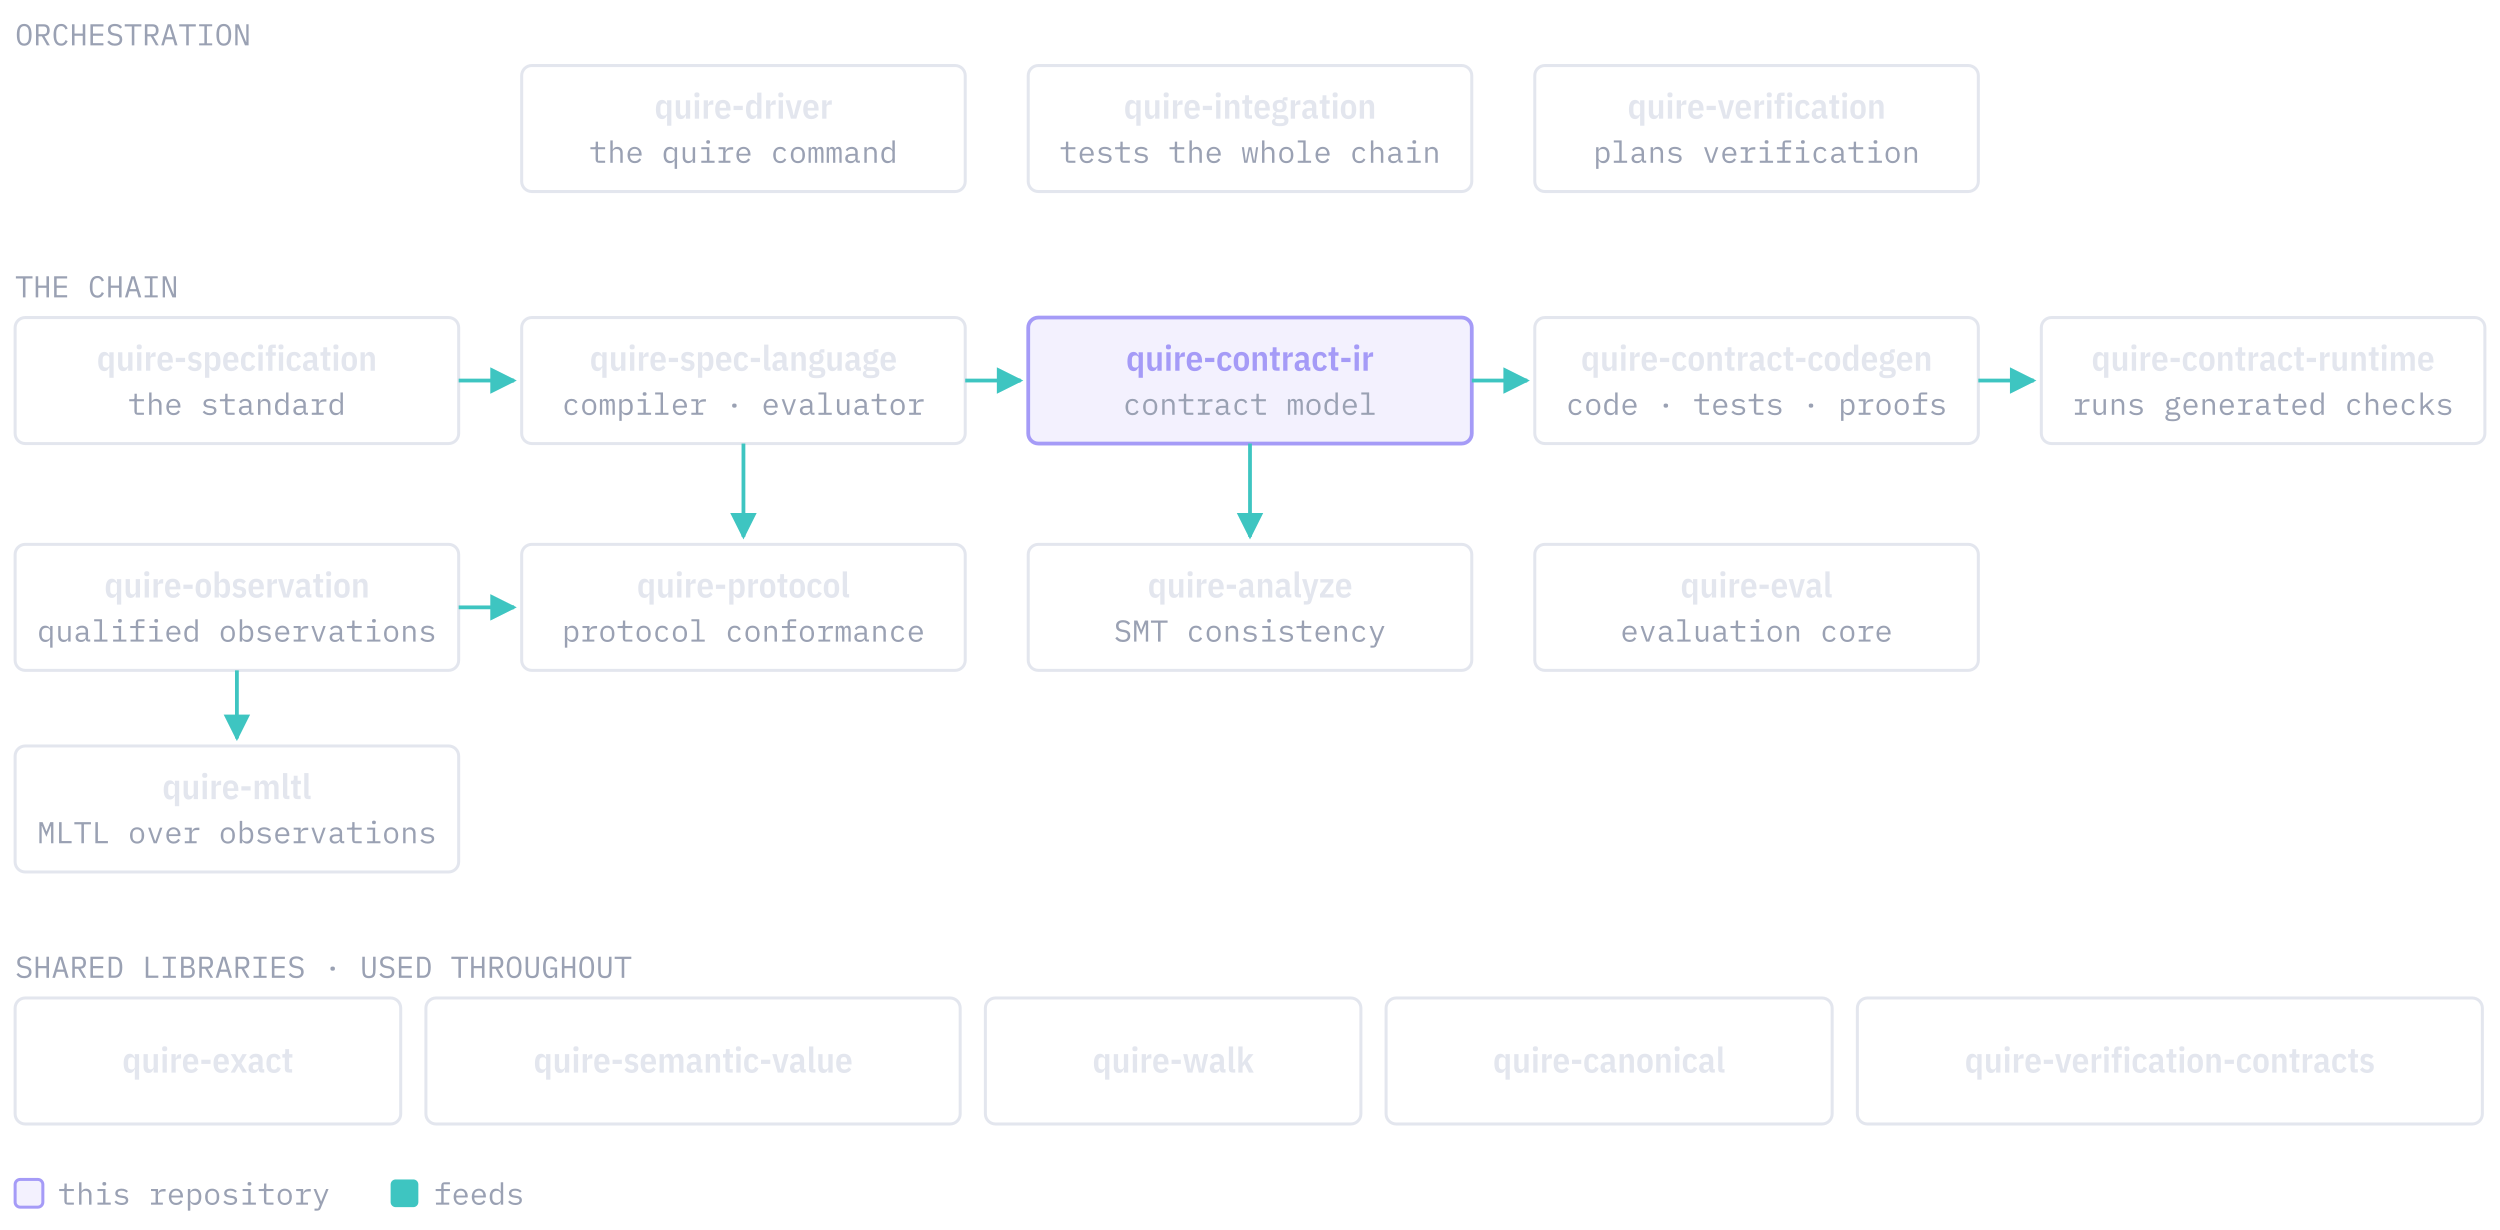
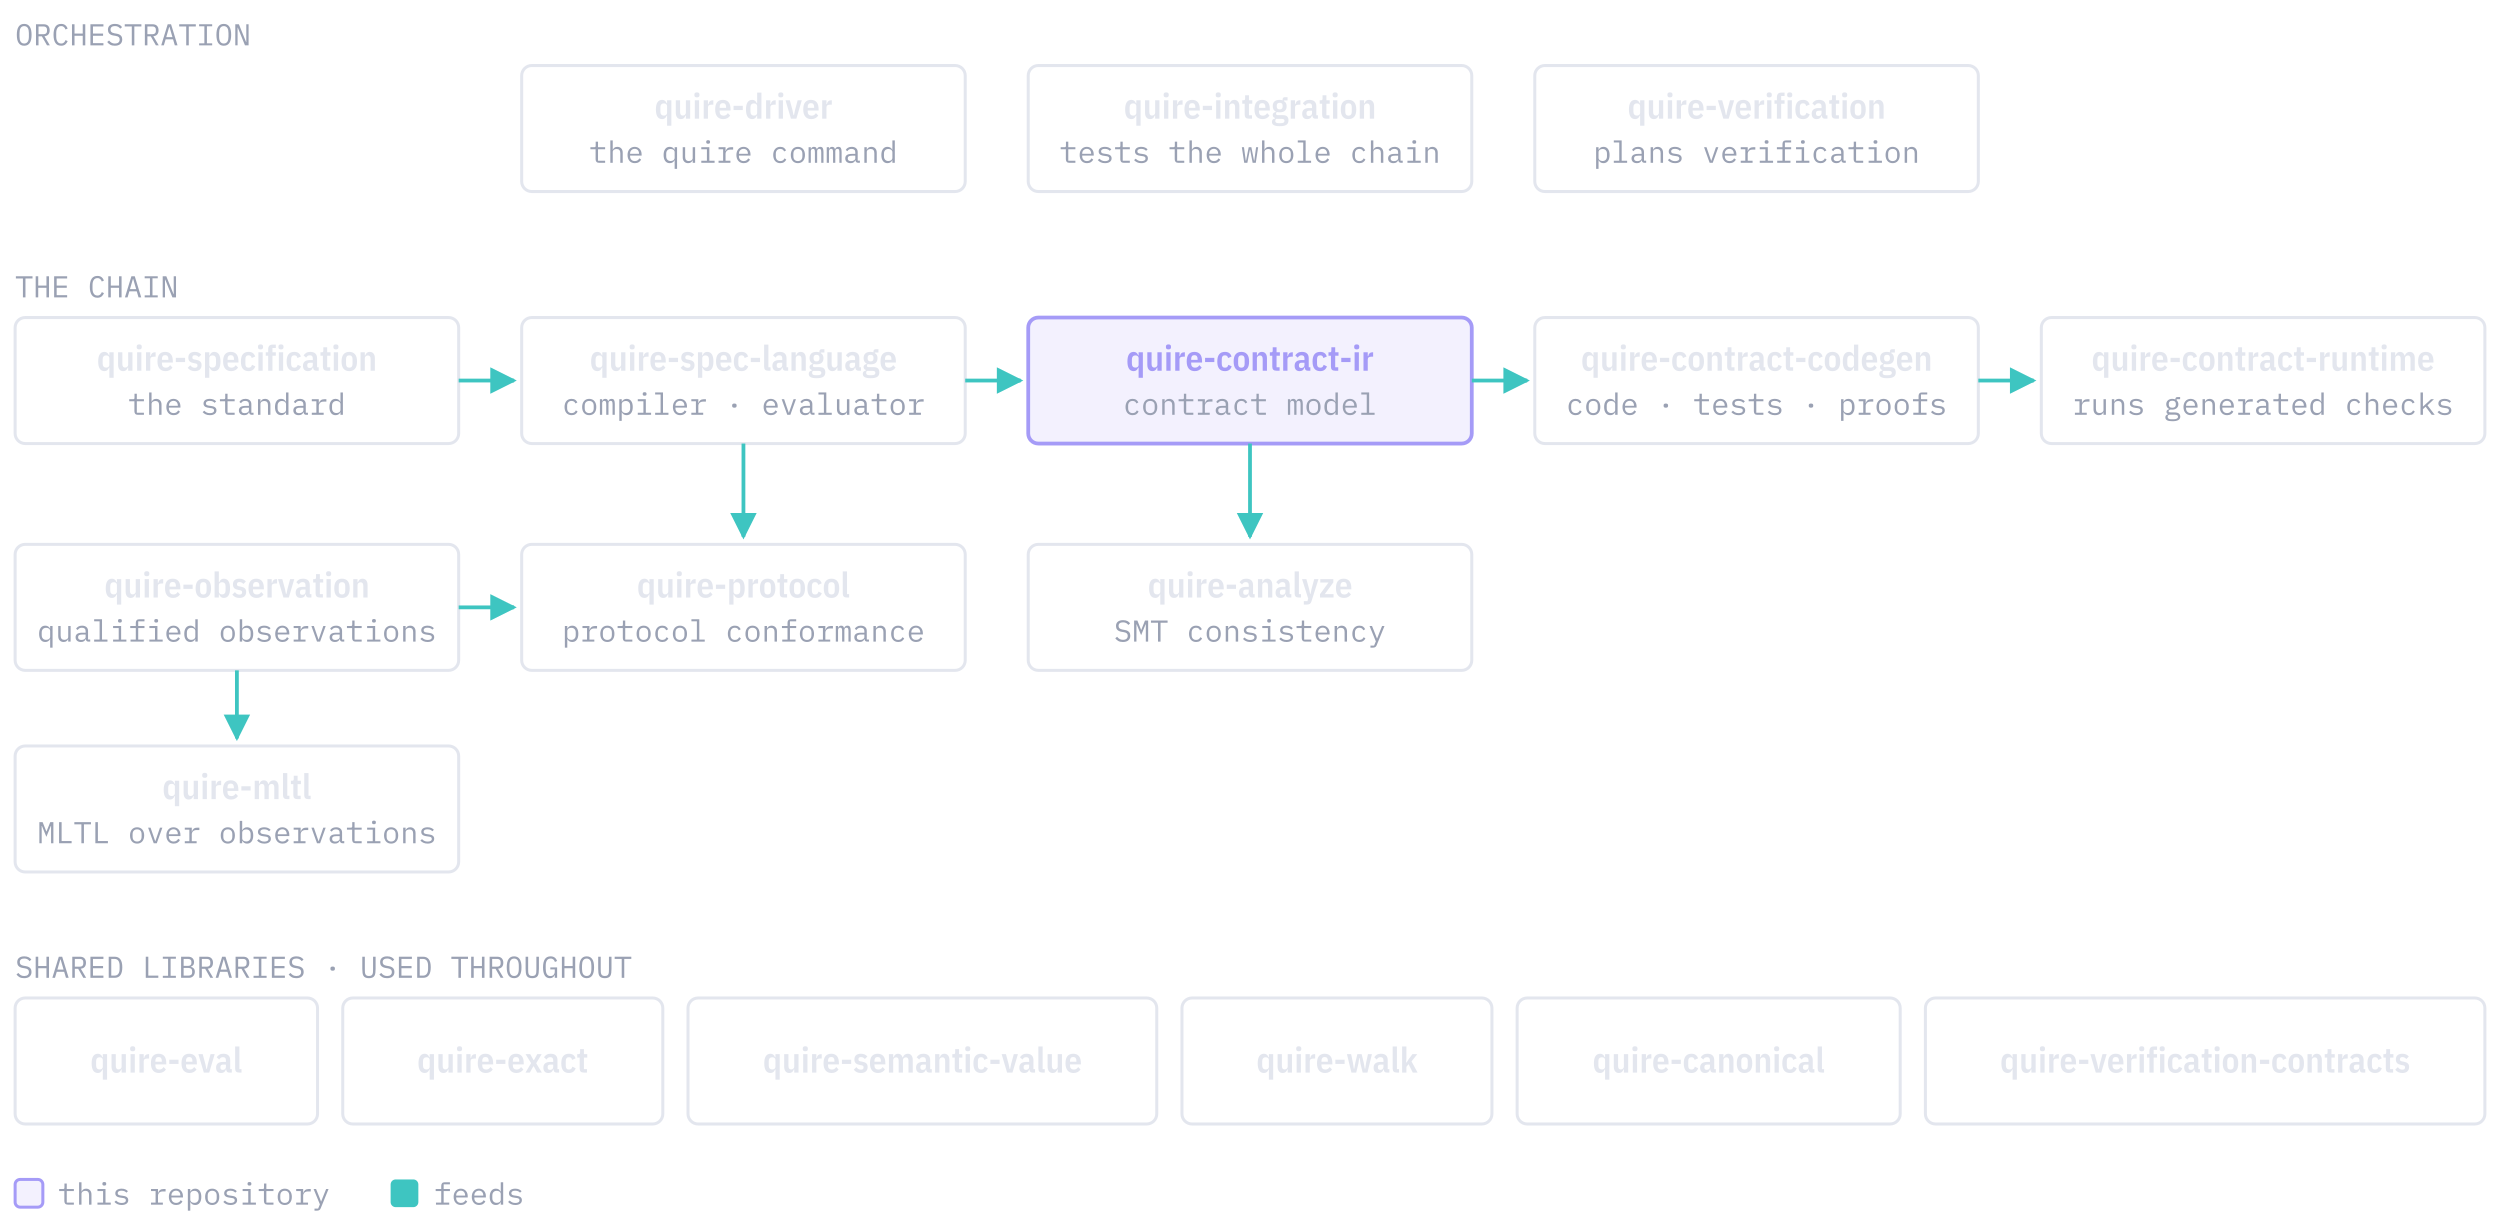
- <svg xmlns="http://www.w3.org/2000/svg" width="992" height="488" viewBox="-6 -6 992 488" role="img" aria-label="The Quire repositories. The main chain runs from the standard, quire-specification, to the compiler, quire-spec-language, then quire-contract-ir, quire-contract-codegen and quire-contract-runtime. quire-spec-language also feeds quire-protocol, and quire-contract-ir feeds quire-analyze. quire-observation feeds quire-protocol and quire-mltl. quire-eval is the evaluation core. Above the chain, quire-driver runs it, quire-integration tests it and quire-verification plans verification. Below it, shared libraries used throughout: quire-exact, quire-semantic-value, quire-walk, quire-canonical and quire-verification-contracts.">
+ <svg xmlns="http://www.w3.org/2000/svg" width="992" height="488" viewBox="-6 -6 992 488" role="img" aria-label="The Quire repositories. The main chain runs from the standard, quire-specification, to the compiler, quire-spec-language, then quire-contract-ir, quire-contract-codegen and quire-contract-runtime. quire-spec-language also feeds quire-protocol, and quire-contract-ir feeds quire-analyze. quire-observation feeds quire-protocol and quire-mltl. Above the chain, quire-driver runs it, quire-integration tests it and quire-verification plans verification. Below it, shared libraries used throughout: quire-eval, quire-exact, quire-semantic-value, quire-walk, quire-canonical and quire-verification-contracts.">
  <defs>
    <path id="mono_A" d="M481 0 422 199H177L118 0H31L245 698H356L570 0ZM304 609H295L197 272H402Z" />
    <path id="mono_B" d="M88 698H325Q415 698 466 649Q517 600 517 518Q517 455 486 419Q456 383 408 368V365Q467 351 505 312Q543 274 543 201Q543 159 529 122Q515 85 490 58Q464 31 430 16Q395 0 355 0H88ZM330 73Q388 73 421 99Q454 125 454 179V220Q454 273 421 300Q388 326 330 326H172V73ZM316 395Q369 395 399 418Q429 442 429 490V529Q429 577 399 601Q369 625 316 625H172V395Z" />
    <path id="mono_C" d="M323 -12Q195 -12 132 81Q70 174 70 349Q70 524 132 617Q195 710 323 710Q371 710 406 697Q441 684 466 662Q491 640 508 612Q525 585 538 557L466 524Q457 547 445 568Q433 588 416 604Q400 619 378 628Q355 637 323 637Q240 637 200 574Q159 511 159 406V292Q159 187 200 124Q240 61 323 61Q355 61 378 70Q400 79 416 94Q433 110 445 130Q457 151 466 174L538 141Q525 112 508 85Q491 58 466 36Q441 14 406 1Q371 -12 323 -12Z" />
    <path id="mono_D" d="M95 698H290Q418 698 481 610Q544 522 544 349Q544 176 481 88Q418 0 290 0H95ZM286 73Q370 73 412 131Q455 189 455 295V403Q455 509 412 567Q370 625 286 625H179V73Z" />
    <path id="mono_E" d="M90 0V698H520V625H174V390H508V317H174V73H520V0Z" />
    <path id="mono_G" d="M444 93H439Q430 73 418 54Q406 35 388 20Q369 6 343 -3Q317 -12 281 -12Q167 -12 112 80Q56 172 56 344Q56 524 117 617Q178 710 305 710Q354 710 390 697Q426 684 452 662Q477 640 494 612Q511 585 522 557L450 524Q441 547 430 568Q418 588 402 604Q385 619 362 628Q339 637 308 637Q224 637 184 574Q145 511 145 406V298Q145 245 153 202Q161 158 180 126Q198 94 228 76Q257 59 300 59Q368 59 406 100Q444 141 444 206V278H297V345H522V0H444Z" />
    <path id="mono_H" d="M436 317H164V0H80V698H164V390H436V698H520V0H436Z" />
    <path id="mono_I" d="M84 0V67H258V631H84V698H516V631H342V67H516V0Z" />
    <path id="mono_L" d="M120 0V698H204V73H535V0Z" />
    <path id="mono_M" d="M455 350V571H447L300 212L153 571H145V350V0H68V698H176L299 390H305L428 698H532V0H455Z" />
    <path id="mono_N" d="M163 588H156V0H80V698H199L437 110H444V698H520V0H401Z" />
    <path id="mono_O" d="M300 -12Q236 -12 190 12Q144 37 114 83Q84 129 70 196Q56 263 56 349Q56 434 70 502Q84 569 114 615Q144 661 190 686Q236 710 300 710Q364 710 410 686Q456 661 486 615Q516 569 530 502Q544 434 544 349Q544 263 530 196Q516 129 486 83Q456 37 410 12Q364 -12 300 -12ZM300 61Q342 61 371 78Q400 94 419 124Q438 154 446 196Q455 239 455 292V406Q455 458 446 501Q438 544 419 574Q400 604 371 620Q342 637 300 637Q258 637 229 620Q200 604 181 574Q162 544 154 501Q145 458 145 406V292Q145 239 154 196Q162 154 181 124Q200 94 229 78Q258 61 300 61Z" />
    <path id="mono_R" d="M174 0H90V698H344Q441 698 492 645Q543 592 543 497Q543 412 499 361Q455 310 371 302L549 0H455L285 298H174ZM342 369Q395 369 424 396Q454 422 454 471V523Q454 572 424 598Q395 625 342 625H174V369Z" />
    <path id="mono_S" d="M298 -12Q204 -12 144 22Q84 57 45 111L106 161Q147 110 192 85Q238 60 301 60Q377 60 417 95Q457 130 457 193Q457 244 428 272Q399 301 327 313L249 326Q198 335 164 353Q129 371 108 396Q87 422 78 452Q69 483 69 516Q69 612 132 661Q195 710 302 710Q386 710 444 682Q501 654 536 603L477 552Q448 590 407 614Q366 638 301 638Q230 638 192 608Q154 578 154 518Q154 471 182 442Q211 412 285 399L360 386Q411 377 446 359Q481 341 502 316Q524 291 533 260Q542 229 542 195Q542 98 478 43Q415 -12 298 -12Z" />
    <path id="mono_T" d="M342 625V0H258V625H25V698H575V625Z" />
    <path id="mono_U" d="M164 698V279Q164 228 167 188Q170 148 183 120Q196 91 224 76Q251 61 300 61Q349 61 376 76Q404 91 417 120Q430 148 433 188Q436 228 436 279V698H520V299Q520 221 512 163Q505 105 482 66Q458 27 414 8Q371 -12 300 -12Q229 -12 186 8Q142 27 118 66Q95 105 88 163Q80 221 80 299V698Z" />
    <path id="mono_a" d="M495 0Q448 0 428 24Q408 48 403 84H398Q381 39 344 14Q306 -12 243 -12Q162 -12 114 30Q66 72 66 145Q66 217 118 256Q171 295 288 295H398V346Q398 403 366 432Q334 460 275 460Q223 460 190 440Q157 419 137 384L83 424Q93 444 110 463Q127 482 152 496Q177 511 209 520Q241 528 280 528Q371 528 424 482Q478 436 478 354V70H550V0ZM257 55Q288 55 314 62Q339 70 358 82Q377 95 388 112Q398 130 398 150V235H288Q216 235 183 215Q150 195 150 157V136Q150 96 178 76Q207 55 257 55Z" />
    <path id="mono_b" d="M95 740H175V432H179Q229 528 338 528Q433 528 486 457Q540 386 540 258Q540 130 486 59Q433 -12 338 -12Q229 -12 179 84H175V0H95ZM307 59Q377 59 416 102Q454 144 454 214V302Q454 372 416 414Q377 457 307 457Q280 457 256 450Q232 443 214 430Q196 416 186 396Q175 377 175 351V165Q175 139 186 120Q196 100 214 86Q232 73 256 66Q280 59 307 59Z" />
    <path id="mono_c" d="M318 -12Q262 -12 218 8Q175 27 145 62Q115 97 100 147Q84 197 84 258Q84 319 100 369Q116 419 146 454Q176 490 219 509Q262 528 317 528Q392 528 439 495Q486 462 508 409L444 375Q430 415 398 437Q365 459 317 459Q282 459 254 448Q227 436 208 415Q189 394 180 365Q170 336 170 302V214Q170 180 180 151Q189 122 208 101Q227 80 255 68Q283 57 319 57Q371 57 405 81Q439 105 459 147L516 108Q493 56 444 22Q396 -12 318 -12Z" />
    <path id="mono_d" d="M425 84H421Q371 -12 262 -12Q167 -12 114 59Q60 130 60 258Q60 386 114 457Q167 528 262 528Q371 528 421 432H425V740H505V0H425ZM293 59Q320 59 344 66Q368 73 386 86Q404 100 414 120Q425 139 425 165V351Q425 377 414 396Q404 416 386 430Q368 443 344 450Q320 457 293 457Q223 457 184 414Q146 372 146 302V214Q146 144 184 102Q223 59 293 59Z" />
    <path id="mono_e" d="M309 -12Q253 -12 208 7Q164 26 132 62Q101 97 84 146Q67 196 67 257Q67 319 84 369Q102 419 133 454Q164 490 208 509Q251 528 304 528Q356 528 398 509Q441 490 471 456Q501 423 517 377Q533 331 533 276V238H151V214Q151 180 162 151Q173 122 194 101Q214 80 244 68Q273 57 309 57Q361 57 399 81Q437 105 457 147L516 107Q493 55 440 22Q386 -12 309 -12ZM304 462Q271 462 243 450Q215 438 194 417Q174 396 162 368Q151 339 151 305V298H447V309Q447 343 436 371Q426 399 408 420Q389 440 362 451Q336 462 304 462Z" />
    <path id="mono_f" d="M83 68H257V448H73V516H257V622Q257 674 284 707Q312 740 371 740H544V672H337V516H544V448H337V68H521V0H83Z" />
    <path id="mono_g" d="M561 -59Q561 -137 496 -174Q431 -212 301 -212Q176 -212 122 -179Q67 -146 67 -84Q67 -42 89 -19Q111 4 151 15V27Q129 38 117 55Q105 72 105 98Q105 138 132 158Q158 178 198 188V192Q150 213 124 254Q97 295 97 350Q97 389 111 422Q125 455 152 478Q178 502 215 515Q252 528 297 528Q355 528 399 507V516Q399 546 413 566Q427 586 461 586H556V516H440V481Q468 457 483 424Q498 391 498 350Q498 311 484 278Q469 245 443 222Q417 198 380 185Q342 172 297 172Q284 172 272 173Q260 174 248 176Q236 174 223 170Q210 165 199 158Q188 150 181 140Q174 130 174 117Q174 94 197 86Q220 79 257 79H371Q471 79 516 42Q561 4 561 -59ZM486 -63Q486 -32 461 -14Q436 5 374 5H195Q143 -16 143 -65Q143 -99 170 -124Q197 -148 260 -148H338Q408 -148 447 -126Q486 -105 486 -63ZM297 234Q357 234 386 262Q414 290 414 336V365Q414 411 386 438Q357 466 297 466Q237 466 209 438Q181 411 181 365V336Q181 290 209 262Q237 234 297 234Z" />
    <path id="mono_h" d="M98 740H178V432H182Q190 451 202 468Q214 486 232 499Q249 512 273 520Q297 528 329 528Q410 528 459 476Q508 425 508 331V0H428V317Q428 388 397 422Q366 457 306 457Q282 457 259 451Q236 445 218 433Q200 421 189 402Q178 383 178 358V0H98Z" />
    <path id="mono_i" d="M332 630Q297 630 283 644Q269 659 269 681V697Q269 719 283 734Q297 748 332 748Q367 748 381 734Q395 719 395 697V681Q395 659 381 644Q367 630 332 630ZM106 68H292V448H106V516H372V68H546V0H106Z" />
    <path id="mono_k" d="M105 740H185V273H189L279 358L451 516H549L335 314L574 0H475L274 268L185 187V0H105Z" />
    <path id="mono_l" d="M80 68H260V672H80V740H340V68H520V0H80Z" />
    <path id="mono_m" d="M54 0V516H128V456H132Q144 486 166 507Q188 528 231 528Q276 528 298 506Q320 483 325 447H328Q342 482 368 505Q394 528 440 528Q503 528 524 484Q546 440 546 358V0H472V345Q472 411 458 436Q445 462 409 462Q377 462 357 442Q337 421 337 379V0H263V345Q263 411 250 436Q236 462 201 462Q169 462 148 442Q128 421 128 379V0Z" />
    <path id="mono_n" d="M98 0V516H178V432H182Q190 451 202 468Q214 486 232 499Q249 512 273 520Q297 528 329 528Q410 528 459 476Q508 425 508 331V0H428V317Q428 388 397 422Q366 457 306 457Q282 457 259 451Q236 445 218 433Q200 421 189 402Q178 383 178 358V0Z" />
    <path id="mono_o" d="M300 -12Q246 -12 202 7Q159 26 128 62Q98 97 82 146Q66 196 66 258Q66 319 82 369Q98 419 128 454Q159 490 202 509Q246 528 300 528Q354 528 398 509Q441 490 472 454Q502 419 518 369Q534 319 534 258Q534 196 518 146Q502 97 472 62Q441 26 398 7Q354 -12 300 -12ZM300 57Q367 57 408 97Q449 137 449 221V295Q449 379 408 419Q367 459 300 459Q233 459 192 419Q151 379 151 295V221Q151 137 192 97Q233 57 300 57Z" />
    <path id="mono_p" d="M95 516H175V432H179Q229 528 338 528Q433 528 486 457Q540 386 540 258Q540 130 486 59Q433 -12 338 -12Q229 -12 179 84H175V-200H95ZM307 59Q377 59 416 102Q454 144 454 214V302Q454 372 416 414Q377 457 307 457Q280 457 256 450Q232 443 214 430Q196 416 186 396Q175 377 175 351V165Q175 139 186 120Q196 100 214 86Q232 73 256 66Q280 59 307 59Z" />
    <path id="mono_periodcentered" d="M300 235Q259 235 242 252Q226 269 226 295V313Q226 339 242 356Q259 373 300 373Q341 373 358 356Q374 339 374 313V295Q374 269 358 252Q341 235 300 235Z" />
    <path id="mono_q" d="M425 84H421Q371 -12 262 -12Q167 -12 114 59Q60 130 60 258Q60 386 114 457Q167 528 262 528Q371 528 421 432H425V516H505V-200H425ZM293 59Q320 59 344 66Q368 73 386 86Q404 100 414 120Q425 139 425 165V351Q425 377 414 396Q404 416 386 430Q368 443 344 450Q320 457 293 457Q223 457 184 414Q146 372 146 302V214Q146 144 184 102Q223 59 293 59Z" />
    <path id="mono_r" d="M77 68H228V448H77V516H308V386H313Q329 447 374 482Q418 516 487 516H559V436H462Q393 436 350 396Q308 356 308 291V68H469V0H77Z" />
    <path id="mono_s" d="M306 -12Q225 -12 166 16Q108 43 67 89L121 136Q158 97 202 76Q246 55 308 55Q368 55 406 76Q445 98 445 144Q445 164 438 178Q430 191 417 199Q404 207 388 212Q372 216 354 219L273 231Q246 235 214 242Q183 249 157 264Q131 280 114 306Q96 332 96 374Q96 413 112 442Q127 470 155 490Q183 509 221 518Q259 528 304 528Q374 528 426 506Q477 484 514 445L462 396Q453 407 440 418Q426 430 406 440Q387 449 361 455Q335 461 301 461Q240 461 208 440Q175 419 175 379Q175 359 182 346Q190 332 203 324Q216 316 232 312Q249 307 266 304L347 292Q375 288 406 281Q437 274 463 258Q489 243 506 217Q524 191 524 149Q524 72 464 30Q405 -12 306 -12Z" />
    <path id="mono_t" d="M325 0Q266 0 238 33Q211 66 211 118V448H39V516H167Q193 516 204 526Q214 537 214 563V698H291V516H526V448H291V68H526V0Z" />
    <path id="mono_u" d="M422 84H418Q410 65 398 48Q386 30 368 17Q351 4 327 -4Q303 -12 271 -12Q190 -12 141 40Q92 91 92 185V516H172V199Q172 128 203 94Q234 59 294 59Q318 59 341 65Q364 71 382 83Q400 95 411 114Q422 132 422 158V516H502V0H422Z" />
    <path id="mono_v" d="M249 0 64 516H145L219 300L299 67H303L383 300L457 516H536L351 0Z" />
    <path id="mono_w" d="M30 516H101L160 70H169L257 516H345L433 70H442L501 516H570L491 0H387L305 432H297L213 0H109Z" />
    <path id="mono_y" d="M467 516H547L291 -113Q282 -135 271 -152Q260 -168 245 -178Q230 -189 209 -194Q188 -200 159 -200H83V-132H203L261 10L53 516H135L222 300L299 104H303L380 300Z" />
    <path id="title_a" d="M406 0Q325 0 321 89H309Q299 41 264 14Q229 -12 177 -12Q105 -12 69 28Q33 68 33 140Q33 222 84 262Q135 302 231 302H312V347Q312 393 292 415Q273 437 228 437Q191 437 166 420Q141 402 122 370L51 434Q80 479 124 506Q169 534 238 534Q433 534 433 350V97H479V0ZM223 77Q260 77 286 98Q312 120 312 158V227H239Q155 227 155 162V140Q155 107 173 92Q191 77 223 77Z" />
    <path id="title_b" d="M66 740H187V436H201Q212 480 246 507Q279 534 324 534Q416 534 460 464Q504 395 504 261Q504 127 460 58Q416 -12 324 -12Q279 -12 246 15Q212 42 201 86H187V0H66ZM278 88Q325 88 351 117Q377 146 377 199V323Q377 376 351 405Q325 434 278 434Q237 434 212 414Q187 393 187 356V166Q187 129 212 108Q237 88 278 88Z" />
    <path id="title_c" d="M251 -12Q145 -12 90 54Q34 120 34 261Q34 402 90 468Q145 534 251 534Q328 534 374 499Q419 464 439 403L340 359Q332 397 312 416Q291 436 251 436Q161 436 161 328V194Q161 86 251 86Q293 86 315 106Q337 126 348 168L442 123Q396 -12 251 -12Z" />
    <path id="title_d" d="M357 86H343Q332 42 298 15Q265 -12 220 -12Q128 -12 84 58Q40 127 40 261Q40 395 84 464Q128 534 220 534Q265 534 298 507Q332 480 343 436H357V740H478V0H357ZM266 88Q307 88 332 108Q357 129 357 166V356Q357 393 332 414Q307 434 266 434Q219 434 193 405Q167 376 167 323V199Q167 146 193 117Q219 88 266 88Z" />
    <path id="title_e" d="M263 -12Q212 -12 170 4Q127 21 97 54Q67 88 50 140Q34 191 34 261Q34 402 90 468Q147 534 252 534Q357 534 414 468Q470 402 470 261V232H161V198Q161 146 190 116Q219 86 270 86Q313 86 342 104Q372 123 393 158L459 89Q430 43 381 16Q332 -12 263 -12ZM252 441Q161 441 161 333V307H343V333Q343 441 252 441Z" />
    <path id="title_f" d="M91 425H22V522H91V603Q91 674 122 707Q154 740 220 740H308V643H212V522H308V425H212V0H91Z" />
    <path id="title_g" d="M493 -46Q493 -87 480 -118Q468 -149 439 -170Q410 -191 362 -202Q314 -212 244 -212Q182 -212 140 -204Q98 -195 72 -179Q46 -163 35 -140Q24 -117 24 -88Q24 -48 46 -25Q68 -2 109 4V23Q77 31 62 53Q46 75 46 107Q46 139 68 160Q90 182 132 190V203Q47 245 47 357Q47 442 95 488Q143 534 244 534Q289 534 326 520V539Q326 610 394 610H467V516H366V496Q403 478 422 442Q441 407 441 357Q441 272 394 226Q346 181 244 181Q203 181 168 189Q154 183 147 170Q140 157 140 141Q140 121 153 111Q166 101 196 101H329Q418 101 456 63Q493 25 493 -46ZM380 -60Q380 -33 362 -19Q344 -5 302 -5H141Q119 -24 119 -61Q119 -93 140 -110Q162 -127 216 -127H275Q332 -127 356 -110Q380 -94 380 -60ZM244 264Q327 264 327 346V369Q327 451 244 451Q161 451 161 369V346Q161 264 244 264Z" />
    <path id="title_hyphen" d="M50 245V365H312V245Z" />
    <path id="title_i" d="M126 604Q88 604 71 620Q54 637 54 665V685Q54 713 71 730Q88 746 126 746Q164 746 181 730Q198 713 198 685V665Q198 637 181 620Q164 604 126 604ZM66 522H187V0H66Z" />
    <path id="title_k" d="M66 740H187V395L179 287H193L254 383L358 522H495L332 317L504 0H368L248 239L187 163V0H66Z" />
    <path id="title_l" d="M184 0Q121 0 94 28Q66 56 66 116V740H187V97H247V0Z" />
    <path id="title_m" d="M66 0V522H187V435H201Q232 534 324 534Q422 534 451 431H463Q480 484 516 509Q551 534 602 534Q668 534 705 486Q742 439 742 351V0H621V330Q621 432 548 432Q513 432 488 410Q464 389 464 350V0H343V330Q343 384 325 408Q307 432 271 432Q236 432 212 410Q187 389 187 350V0Z" />
    <path id="title_n" d="M66 0V522H187V435H201Q232 534 326 534Q396 534 434 486Q472 439 472 351V0H351V330Q351 432 275 432Q238 432 212 410Q187 389 187 350V0Z" />
    <path id="title_o" d="M253 -12Q149 -12 92 54Q34 120 34 261Q34 402 92 468Q149 534 253 534Q357 534 414 468Q472 402 472 261Q472 120 414 54Q357 -12 253 -12ZM253 86Q345 86 345 194V328Q345 436 253 436Q161 436 161 328V194Q161 86 253 86Z" />
    <path id="title_p" d="M66 522H187V436H201Q212 480 246 507Q279 534 324 534Q416 534 460 464Q504 395 504 261Q504 127 460 58Q416 -12 324 -12Q279 -12 246 15Q212 42 201 86H187V-200H66ZM278 88Q325 88 351 117Q377 146 377 199V323Q377 376 351 405Q325 434 278 434Q237 434 212 414Q187 393 187 356V166Q187 129 212 108Q237 88 278 88Z" />
    <path id="title_q" d="M357 86H343Q332 42 298 15Q265 -12 220 -12Q128 -12 84 58Q40 127 40 261Q40 395 84 464Q128 534 220 534Q265 534 298 507Q332 480 343 436H357V522H478V-200H357ZM266 88Q307 88 332 108Q357 129 357 166V356Q357 393 332 414Q307 434 266 434Q219 434 193 405Q167 376 167 323V199Q167 146 193 117Q219 88 266 88Z" />
    <path id="title_r" d="M66 0V522H187V415H201Q210 467 238 494Q267 522 313 522H339V398H299Q242 398 214 380Q187 362 187 317V0Z" />
    <path id="title_s" d="M224 -12Q159 -12 110 12Q61 35 24 82L98 154Q123 119 154 101Q185 83 226 83Q302 83 302 147Q302 172 290 186Q277 201 247 206L198 215Q116 230 79 266Q42 302 42 371Q42 453 90 494Q138 534 226 534Q287 534 332 514Q376 494 409 455L338 384Q318 409 290 424Q261 439 226 439Q156 439 156 376Q156 350 170 336Q184 323 214 318L264 309Q346 294 382 258Q417 223 417 159Q417 78 367 33Q317 -12 224 -12Z" />
    <path id="title_t" d="M210 0Q147 0 119 28Q91 56 91 117V425H22V522H58Q84 522 94 534Q103 546 103 572V664H212V522H306V425H212V97H298V0Z" />
    <path id="title_u" d="M346 88H332Q302 -12 205 -12Q135 -12 98 36Q60 83 60 172V522H181V192Q181 89 257 89Q294 89 320 111Q346 133 346 172V522H467V0H346Z" />
    <path id="title_v" d="M162 0 8 522H130L205 244L234 103H248L277 244L352 522H469L315 0Z" />
    <path id="title_w" d="M16 522H135L186 278L211 110H223L253 278L311 522H433L492 278L522 110H534L559 278L612 522H724L597 0H461L400 254L377 409H364L340 254L279 0H143Z" />
    <path id="title_x" d="M15 0 173 267 17 522H149L242 354H255L348 522H472L318 264L478 0H345L249 176H236L138 0Z" />
    <path id="title_y" d="M353 522H474L275 -109Q258 -162 227 -181Q196 -200 140 -200H58V-103H161L182 -29L8 522H131L209 240L237 103H249L277 241Z" />
    <path id="title_z" d="M34 0V95L275 425H42V522H412V428L170 97H418V0Z" />
    <marker id="ah-model" viewBox="0 0 10 10" refX="9" refY="5" markerWidth="7" markerHeight="7" orient="auto-start-reverse">
      <path d="M0,0 L10,5 L0,10 z" fill="#3ec5c1" />
    </marker>
  </defs>
  <rect x="201" y="20" width="176" height="50" rx="4" stroke="#e3e6ee" stroke-width="1.2" fill="none" />
  <g fill="#e3e6ee" transform="translate(253.7,41.1) scale(0.014,-0.014)">
    <use href="#title_q" x="0" />
    <use href="#title_u" x="544" />
    <use href="#title_i" x="1077" />
    <use href="#title_r" x="1329" />
    <use href="#title_e" x="1686" />
    <use href="#title_hyphen" x="2191" />
    <use href="#title_d" x="2553" />
    <use href="#title_r" x="3097" />
    <use href="#title_i" x="3454" />
    <use href="#title_v" x="3706" />
    <use href="#title_e" x="4182" />
    <use href="#title_r" x="4687" />
  </g>
  <g fill="#9aa1b3" transform="translate(227.8,58.6) scale(0.012,-0.012)">
    <use href="#mono_t" x="0" />
    <use href="#mono_h" x="600" />
    <use href="#mono_e" x="1200" />
    <use href="#mono_q" x="2400" />
    <use href="#mono_u" x="3000" />
    <use href="#mono_i" x="3600" />
    <use href="#mono_r" x="4200" />
    <use href="#mono_e" x="4800" />
    <use href="#mono_c" x="6000" />
    <use href="#mono_o" x="6600" />
    <use href="#mono_m" x="7200" />
    <use href="#mono_m" x="7800" />
    <use href="#mono_a" x="8400" />
    <use href="#mono_n" x="9000" />
    <use href="#mono_d" x="9600" />
  </g>
  <rect x="402" y="20" width="176" height="50" rx="4" stroke="#e3e6ee" stroke-width="1.2" fill="none" />
  <g fill="#e3e6ee" transform="translate(439.9,41.1) scale(0.014,-0.014)">
    <use href="#title_q" x="0" />
    <use href="#title_u" x="544" />
    <use href="#title_i" x="1077" />
    <use href="#title_r" x="1329" />
    <use href="#title_e" x="1686" />
    <use href="#title_hyphen" x="2191" />
    <use href="#title_i" x="2553" />
    <use href="#title_n" x="2805" />
    <use href="#title_t" x="3337" />
    <use href="#title_e" x="3671" />
    <use href="#title_g" x="4176" />
    <use href="#title_r" x="4668" />
    <use href="#title_a" x="5025" />
    <use href="#title_t" x="5532" />
    <use href="#title_i" x="5866" />
    <use href="#title_o" x="6118" />
    <use href="#title_n" x="6624" />
  </g>
  <g fill="#9aa1b3" transform="translate(414.4,58.6) scale(0.012,-0.012)">
    <use href="#mono_t" x="0" />
    <use href="#mono_e" x="600" />
    <use href="#mono_s" x="1200" />
    <use href="#mono_t" x="1800" />
    <use href="#mono_s" x="2400" />
    <use href="#mono_t" x="3600" />
    <use href="#mono_h" x="4200" />
    <use href="#mono_e" x="4800" />
    <use href="#mono_w" x="6000" />
    <use href="#mono_h" x="6600" />
    <use href="#mono_o" x="7200" />
    <use href="#mono_l" x="7800" />
    <use href="#mono_e" x="8400" />
    <use href="#mono_c" x="9600" />
    <use href="#mono_h" x="10200" />
    <use href="#mono_a" x="10800" />
    <use href="#mono_i" x="11400" />
    <use href="#mono_n" x="12000" />
  </g>
  <rect x="603" y="20" width="176" height="50" rx="4" stroke="#e3e6ee" stroke-width="1.2" fill="none" />
  <g fill="#e3e6ee" transform="translate(639.8,41.1) scale(0.014,-0.014)">
    <use href="#title_q" x="0" />
    <use href="#title_u" x="544" />
    <use href="#title_i" x="1077" />
    <use href="#title_r" x="1329" />
    <use href="#title_e" x="1686" />
    <use href="#title_hyphen" x="2191" />
    <use href="#title_v" x="2553" />
    <use href="#title_e" x="3029" />
    <use href="#title_r" x="3534" />
    <use href="#title_i" x="3891" />
    <use href="#title_f" x="4143" />
    <use href="#title_i" x="4471" />
    <use href="#title_c" x="4723" />
    <use href="#title_a" x="5187" />
    <use href="#title_t" x="5694" />
    <use href="#title_i" x="6028" />
    <use href="#title_o" x="6280" />
    <use href="#title_n" x="6786" />
  </g>
  <g fill="#9aa1b3" transform="translate(626.2,58.6) scale(0.012,-0.012)">
    <use href="#mono_p" x="0" />
    <use href="#mono_l" x="600" />
    <use href="#mono_a" x="1200" />
    <use href="#mono_n" x="1800" />
    <use href="#mono_s" x="2400" />
    <use href="#mono_v" x="3600" />
    <use href="#mono_e" x="4200" />
    <use href="#mono_r" x="4800" />
    <use href="#mono_i" x="5400" />
    <use href="#mono_f" x="6000" />
    <use href="#mono_i" x="6600" />
    <use href="#mono_c" x="7200" />
    <use href="#mono_a" x="7800" />
    <use href="#mono_t" x="8400" />
    <use href="#mono_i" x="9000" />
    <use href="#mono_o" x="9600" />
    <use href="#mono_n" x="10200" />
  </g>
  <rect x="0" y="120" width="176" height="50" rx="4" stroke="#e3e6ee" stroke-width="1.2" fill="none" />
  <g fill="#e3e6ee" transform="translate(32.4,141.1) scale(0.014,-0.014)">
    <use href="#title_q" x="0" />
    <use href="#title_u" x="544" />
    <use href="#title_i" x="1077" />
    <use href="#title_r" x="1329" />
    <use href="#title_e" x="1686" />
    <use href="#title_hyphen" x="2191" />
    <use href="#title_s" x="2553" />
    <use href="#title_p" x="3002" />
    <use href="#title_e" x="3546" />
    <use href="#title_c" x="4051" />
    <use href="#title_i" x="4515" />
    <use href="#title_f" x="4767" />
    <use href="#title_i" x="5095" />
    <use href="#title_c" x="5347" />
    <use href="#title_a" x="5811" />
    <use href="#title_t" x="6318" />
    <use href="#title_i" x="6652" />
    <use href="#title_o" x="6904" />
    <use href="#title_n" x="7410" />
  </g>
  <g fill="#9aa1b3" transform="translate(44.8,158.6) scale(0.012,-0.012)">
    <use href="#mono_t" x="0" />
    <use href="#mono_h" x="600" />
    <use href="#mono_e" x="1200" />
    <use href="#mono_s" x="2400" />
    <use href="#mono_t" x="3000" />
    <use href="#mono_a" x="3600" />
    <use href="#mono_n" x="4200" />
    <use href="#mono_d" x="4800" />
    <use href="#mono_a" x="5400" />
    <use href="#mono_r" x="6000" />
    <use href="#mono_d" x="6600" />
  </g>
  <rect x="201" y="120" width="176" height="50" rx="4" stroke="#e3e6ee" stroke-width="1.2" fill="none" />
  <g fill="#e3e6ee" transform="translate(228,141.1) scale(0.014,-0.014)">
    <use href="#title_q" x="0" />
    <use href="#title_u" x="544" />
    <use href="#title_i" x="1077" />
    <use href="#title_r" x="1329" />
    <use href="#title_e" x="1686" />
    <use href="#title_hyphen" x="2191" />
    <use href="#title_s" x="2553" />
    <use href="#title_p" x="3002" />
    <use href="#title_e" x="3546" />
    <use href="#title_c" x="4051" />
    <use href="#title_hyphen" x="4515" />
    <use href="#title_l" x="4877" />
    <use href="#title_a" x="5145" />
    <use href="#title_n" x="5652" />
    <use href="#title_g" x="6184" />
    <use href="#title_u" x="6676" />
    <use href="#title_a" x="7209" />
    <use href="#title_g" x="7716" />
    <use href="#title_e" x="8208" />
  </g>
  <g fill="#9aa1b3" transform="translate(217,158.6) scale(0.012,-0.012)">
    <use href="#mono_c" x="0" />
    <use href="#mono_o" x="600" />
    <use href="#mono_m" x="1200" />
    <use href="#mono_p" x="1800" />
    <use href="#mono_i" x="2400" />
    <use href="#mono_l" x="3000" />
    <use href="#mono_e" x="3600" />
    <use href="#mono_r" x="4200" />
    <use href="#mono_periodcentered" x="5400" />
    <use href="#mono_e" x="6600" />
    <use href="#mono_v" x="7200" />
    <use href="#mono_a" x="7800" />
    <use href="#mono_l" x="8400" />
    <use href="#mono_u" x="9000" />
    <use href="#mono_a" x="9600" />
    <use href="#mono_t" x="10200" />
    <use href="#mono_o" x="10800" />
    <use href="#mono_r" x="11400" />
  </g>
  <rect x="402" y="120" width="176" height="50" rx="4" stroke="#a59bf7" stroke-width="1.5" fill="#a59bf7" fill-opacity="0.14" />
  <g fill="#a59bf7" transform="translate(440.8,141.1) scale(0.014,-0.014)">
    <use href="#title_q" x="0" />
    <use href="#title_u" x="544" />
    <use href="#title_i" x="1077" />
    <use href="#title_r" x="1329" />
    <use href="#title_e" x="1686" />
    <use href="#title_hyphen" x="2191" />
    <use href="#title_c" x="2553" />
    <use href="#title_o" x="3017" />
    <use href="#title_n" x="3523" />
    <use href="#title_t" x="4055" />
    <use href="#title_r" x="4389" />
    <use href="#title_a" x="4746" />
    <use href="#title_c" x="5253" />
    <use href="#title_t" x="5717" />
    <use href="#title_hyphen" x="6051" />
    <use href="#title_i" x="6413" />
    <use href="#title_r" x="6665" />
  </g>
  <g fill="#9aa1b3" transform="translate(439.6,158.6) scale(0.012,-0.012)">
    <use href="#mono_c" x="0" />
    <use href="#mono_o" x="600" />
    <use href="#mono_n" x="1200" />
    <use href="#mono_t" x="1800" />
    <use href="#mono_r" x="2400" />
    <use href="#mono_a" x="3000" />
    <use href="#mono_c" x="3600" />
    <use href="#mono_t" x="4200" />
    <use href="#mono_m" x="5400" />
    <use href="#mono_o" x="6000" />
    <use href="#mono_d" x="6600" />
    <use href="#mono_e" x="7200" />
    <use href="#mono_l" x="7800" />
  </g>
  <rect x="603" y="120" width="176" height="50" rx="4" stroke="#e3e6ee" stroke-width="1.2" fill="none" />
  <g fill="#e3e6ee" transform="translate(621.3,141.1) scale(0.014,-0.014)">
    <use href="#title_q" x="0" />
    <use href="#title_u" x="544" />
    <use href="#title_i" x="1077" />
    <use href="#title_r" x="1329" />
    <use href="#title_e" x="1686" />
    <use href="#title_hyphen" x="2191" />
    <use href="#title_c" x="2553" />
    <use href="#title_o" x="3017" />
    <use href="#title_n" x="3523" />
    <use href="#title_t" x="4055" />
    <use href="#title_r" x="4389" />
    <use href="#title_a" x="4746" />
    <use href="#title_c" x="5253" />
    <use href="#title_t" x="5717" />
    <use href="#title_hyphen" x="6051" />
    <use href="#title_c" x="6413" />
    <use href="#title_o" x="6877" />
    <use href="#title_d" x="7383" />
    <use href="#title_e" x="7927" />
    <use href="#title_g" x="8432" />
    <use href="#title_e" x="8924" />
    <use href="#title_n" x="9429" />
  </g>
  <g fill="#9aa1b3" transform="translate(615.4,158.6) scale(0.012,-0.012)">
    <use href="#mono_c" x="0" />
    <use href="#mono_o" x="600" />
    <use href="#mono_d" x="1200" />
    <use href="#mono_e" x="1800" />
    <use href="#mono_periodcentered" x="3000" />
    <use href="#mono_t" x="4200" />
    <use href="#mono_e" x="4800" />
    <use href="#mono_s" x="5400" />
    <use href="#mono_t" x="6000" />
    <use href="#mono_s" x="6600" />
    <use href="#mono_periodcentered" x="7800" />
    <use href="#mono_p" x="9000" />
    <use href="#mono_r" x="9600" />
    <use href="#mono_o" x="10200" />
    <use href="#mono_o" x="10800" />
    <use href="#mono_f" x="11400" />
    <use href="#mono_s" x="12000" />
  </g>
  <rect x="804" y="120" width="176" height="50" rx="4" stroke="#e3e6ee" stroke-width="1.2" fill="none" />
  <g fill="#e3e6ee" transform="translate(823.9,141.1) scale(0.014,-0.014)">
    <use href="#title_q" x="0" />
    <use href="#title_u" x="544" />
    <use href="#title_i" x="1077" />
    <use href="#title_r" x="1329" />
    <use href="#title_e" x="1686" />
    <use href="#title_hyphen" x="2191" />
    <use href="#title_c" x="2553" />
    <use href="#title_o" x="3017" />
    <use href="#title_n" x="3523" />
    <use href="#title_t" x="4055" />
    <use href="#title_r" x="4389" />
    <use href="#title_a" x="4746" />
    <use href="#title_c" x="5253" />
    <use href="#title_t" x="5717" />
    <use href="#title_hyphen" x="6051" />
    <use href="#title_r" x="6413" />
    <use href="#title_u" x="6770" />
    <use href="#title_n" x="7303" />
    <use href="#title_t" x="7835" />
    <use href="#title_i" x="8169" />
    <use href="#title_m" x="8421" />
    <use href="#title_e" x="9223" />
  </g>
  <g fill="#9aa1b3" transform="translate(816.4,158.6) scale(0.012,-0.012)">
    <use href="#mono_r" x="0" />
    <use href="#mono_u" x="600" />
    <use href="#mono_n" x="1200" />
    <use href="#mono_s" x="1800" />
    <use href="#mono_g" x="3000" />
    <use href="#mono_e" x="3600" />
    <use href="#mono_n" x="4200" />
    <use href="#mono_e" x="4800" />
    <use href="#mono_r" x="5400" />
    <use href="#mono_a" x="6000" />
    <use href="#mono_t" x="6600" />
    <use href="#mono_e" x="7200" />
    <use href="#mono_d" x="7800" />
    <use href="#mono_c" x="9000" />
    <use href="#mono_h" x="9600" />
    <use href="#mono_e" x="10200" />
    <use href="#mono_c" x="10800" />
    <use href="#mono_k" x="11400" />
    <use href="#mono_s" x="12000" />
  </g>
  <rect x="0" y="210" width="176" height="50" rx="4" stroke="#e3e6ee" stroke-width="1.2" fill="none" />
  <g fill="#e3e6ee" transform="translate(35.4,231.1) scale(0.014,-0.014)">
    <use href="#title_q" x="0" />
    <use href="#title_u" x="544" />
    <use href="#title_i" x="1077" />
    <use href="#title_r" x="1329" />
    <use href="#title_e" x="1686" />
    <use href="#title_hyphen" x="2191" />
    <use href="#title_o" x="2553" />
    <use href="#title_b" x="3059" />
    <use href="#title_s" x="3603" />
    <use href="#title_e" x="4052" />
    <use href="#title_r" x="4557" />
    <use href="#title_v" x="4914" />
    <use href="#title_a" x="5390" />
    <use href="#title_t" x="5897" />
    <use href="#title_i" x="6231" />
    <use href="#title_o" x="6483" />
    <use href="#title_n" x="6989" />
  </g>
  <g fill="#9aa1b3" transform="translate(8.8,248.6) scale(0.012,-0.012)">
    <use href="#mono_q" x="0" />
    <use href="#mono_u" x="600" />
    <use href="#mono_a" x="1200" />
    <use href="#mono_l" x="1800" />
    <use href="#mono_i" x="2400" />
    <use href="#mono_f" x="3000" />
    <use href="#mono_i" x="3600" />
    <use href="#mono_e" x="4200" />
    <use href="#mono_d" x="4800" />
    <use href="#mono_o" x="6000" />
    <use href="#mono_b" x="6600" />
    <use href="#mono_s" x="7200" />
    <use href="#mono_e" x="7800" />
    <use href="#mono_r" x="8400" />
    <use href="#mono_v" x="9000" />
    <use href="#mono_a" x="9600" />
    <use href="#mono_t" x="10200" />
    <use href="#mono_i" x="10800" />
    <use href="#mono_o" x="11400" />
    <use href="#mono_n" x="12000" />
    <use href="#mono_s" x="12600" />
  </g>
  <rect x="201" y="210" width="176" height="50" rx="4" stroke="#e3e6ee" stroke-width="1.2" fill="none" />
  <g fill="#e3e6ee" transform="translate(246.7,231.1) scale(0.014,-0.014)">
    <use href="#title_q" x="0" />
    <use href="#title_u" x="544" />
    <use href="#title_i" x="1077" />
    <use href="#title_r" x="1329" />
    <use href="#title_e" x="1686" />
    <use href="#title_hyphen" x="2191" />
    <use href="#title_p" x="2553" />
    <use href="#title_r" x="3097" />
    <use href="#title_o" x="3454" />
    <use href="#title_t" x="3960" />
    <use href="#title_o" x="4294" />
    <use href="#title_c" x="4800" />
    <use href="#title_o" x="5264" />
    <use href="#title_l" x="5770" />
  </g>
  <g fill="#9aa1b3" transform="translate(217,248.6) scale(0.012,-0.012)">
    <use href="#mono_p" x="0" />
    <use href="#mono_r" x="600" />
    <use href="#mono_o" x="1200" />
    <use href="#mono_t" x="1800" />
    <use href="#mono_o" x="2400" />
    <use href="#mono_c" x="3000" />
    <use href="#mono_o" x="3600" />
    <use href="#mono_l" x="4200" />
    <use href="#mono_c" x="5400" />
    <use href="#mono_o" x="6000" />
    <use href="#mono_n" x="6600" />
    <use href="#mono_f" x="7200" />
    <use href="#mono_o" x="7800" />
    <use href="#mono_r" x="8400" />
    <use href="#mono_m" x="9000" />
    <use href="#mono_a" x="9600" />
    <use href="#mono_n" x="10200" />
    <use href="#mono_c" x="10800" />
    <use href="#mono_e" x="11400" />
  </g>
-   <rect x="603" y="210" width="176" height="50" rx="4" stroke="#e3e6ee" stroke-width="1.2" fill="none" />
-   <g fill="#e3e6ee" transform="translate(660.8,231.1) scale(0.014,-0.014)">
-     <use href="#title_q" x="0" />
-     <use href="#title_u" x="544" />
-     <use href="#title_i" x="1077" />
-     <use href="#title_r" x="1329" />
-     <use href="#title_e" x="1686" />
-     <use href="#title_hyphen" x="2191" />
-     <use href="#title_e" x="2553" />
-     <use href="#title_v" x="3058" />
-     <use href="#title_a" x="3534" />
-     <use href="#title_l" x="4041" />
-   </g>
-   <g fill="#9aa1b3" transform="translate(637,248.6) scale(0.012,-0.012)">
-     <use href="#mono_e" x="0" />
-     <use href="#mono_v" x="600" />
-     <use href="#mono_a" x="1200" />
-     <use href="#mono_l" x="1800" />
-     <use href="#mono_u" x="2400" />
-     <use href="#mono_a" x="3000" />
-     <use href="#mono_t" x="3600" />
-     <use href="#mono_i" x="4200" />
-     <use href="#mono_o" x="4800" />
-     <use href="#mono_n" x="5400" />
-     <use href="#mono_c" x="6600" />
-     <use href="#mono_o" x="7200" />
-     <use href="#mono_r" x="7800" />
-     <use href="#mono_e" x="8400" />
-   </g>
  <rect x="402" y="210" width="176" height="50" rx="4" stroke="#e3e6ee" stroke-width="1.2" fill="none" />
  <g fill="#e3e6ee" transform="translate(449.4,231.1) scale(0.014,-0.014)">
    <use href="#title_q" x="0" />
    <use href="#title_u" x="544" />
    <use href="#title_i" x="1077" />
    <use href="#title_r" x="1329" />
    <use href="#title_e" x="1686" />
    <use href="#title_hyphen" x="2191" />
    <use href="#title_a" x="2553" />
    <use href="#title_n" x="3060" />
    <use href="#title_a" x="3592" />
    <use href="#title_l" x="4099" />
    <use href="#title_y" x="4367" />
    <use href="#title_z" x="4850" />
    <use href="#title_e" x="5302" />
  </g>
  <g fill="#9aa1b3" transform="translate(436,248.6) scale(0.012,-0.012)">
    <use href="#mono_S" x="0" />
    <use href="#mono_M" x="600" />
    <use href="#mono_T" x="1200" />
    <use href="#mono_c" x="2400" />
    <use href="#mono_o" x="3000" />
    <use href="#mono_n" x="3600" />
    <use href="#mono_s" x="4200" />
    <use href="#mono_i" x="4800" />
    <use href="#mono_s" x="5400" />
    <use href="#mono_t" x="6000" />
    <use href="#mono_e" x="6600" />
    <use href="#mono_n" x="7200" />
    <use href="#mono_c" x="7800" />
    <use href="#mono_y" x="8400" />
  </g>
  <rect x="0" y="290" width="176" height="50" rx="4" stroke="#e3e6ee" stroke-width="1.2" fill="none" />
  <g fill="#e3e6ee" transform="translate(58.4,311.1) scale(0.014,-0.014)">
    <use href="#title_q" x="0" />
    <use href="#title_u" x="544" />
    <use href="#title_i" x="1077" />
    <use href="#title_r" x="1329" />
    <use href="#title_e" x="1686" />
    <use href="#title_hyphen" x="2191" />
    <use href="#title_m" x="2553" />
    <use href="#title_l" x="3355" />
    <use href="#title_t" x="3623" />
    <use href="#title_l" x="3957" />
  </g>
  <g fill="#9aa1b3" transform="translate(8.8,328.6) scale(0.012,-0.012)">
    <use href="#mono_M" x="0" />
    <use href="#mono_L" x="600" />
    <use href="#mono_T" x="1200" />
    <use href="#mono_L" x="1800" />
    <use href="#mono_o" x="3000" />
    <use href="#mono_v" x="3600" />
    <use href="#mono_e" x="4200" />
    <use href="#mono_r" x="4800" />
    <use href="#mono_o" x="6000" />
    <use href="#mono_b" x="6600" />
    <use href="#mono_s" x="7200" />
    <use href="#mono_e" x="7800" />
    <use href="#mono_r" x="8400" />
    <use href="#mono_v" x="9000" />
    <use href="#mono_a" x="9600" />
    <use href="#mono_t" x="10200" />
    <use href="#mono_i" x="10800" />
    <use href="#mono_o" x="11400" />
    <use href="#mono_n" x="12000" />
    <use href="#mono_s" x="12600" />
  </g>
  <path d="M176,145 L198,145" fill="none" stroke="#3ec5c1" stroke-width="1.5" marker-end="url(#ah-model)" />
  <path d="M377,145 L399,145" fill="none" stroke="#3ec5c1" stroke-width="1.5" marker-end="url(#ah-model)" />
  <path d="M578,145 L600,145" fill="none" stroke="#3ec5c1" stroke-width="1.5" marker-end="url(#ah-model)" />
  <path d="M779,145 L801,145" fill="none" stroke="#3ec5c1" stroke-width="1.5" marker-end="url(#ah-model)" />
  <path d="M289,170 L289,207" fill="none" stroke="#3ec5c1" stroke-width="1.5" marker-end="url(#ah-model)" />
  <path d="M490,170 L490,207" fill="none" stroke="#3ec5c1" stroke-width="1.5" marker-end="url(#ah-model)" />
  <path d="M176,235 L198,235" fill="none" stroke="#3ec5c1" stroke-width="1.5" marker-end="url(#ah-model)" />
  <path d="M88,260 L88,287" fill="none" stroke="#3ec5c1" stroke-width="1.5" marker-end="url(#ah-model)" />
  <g fill="#9aa1b3" transform="translate(0,12) scale(0.012,-0.012)">
    <use href="#mono_O" x="0" />
    <use href="#mono_R" x="600" />
    <use href="#mono_C" x="1200" />
    <use href="#mono_H" x="1800" />
    <use href="#mono_E" x="2400" />
    <use href="#mono_S" x="3000" />
    <use href="#mono_T" x="3600" />
    <use href="#mono_R" x="4200" />
    <use href="#mono_A" x="4800" />
    <use href="#mono_T" x="5400" />
    <use href="#mono_I" x="6000" />
    <use href="#mono_O" x="6600" />
    <use href="#mono_N" x="7200" />
  </g>
  <g fill="#9aa1b3" transform="translate(0,112) scale(0.012,-0.012)">
    <use href="#mono_T" x="0" />
    <use href="#mono_H" x="600" />
    <use href="#mono_E" x="1200" />
    <use href="#mono_C" x="2400" />
    <use href="#mono_H" x="3000" />
    <use href="#mono_A" x="3600" />
    <use href="#mono_I" x="4200" />
    <use href="#mono_N" x="4800" />
  </g>
  <g fill="#9aa1b3" transform="translate(0,382) scale(0.012,-0.012)">
    <use href="#mono_S" x="0" />
    <use href="#mono_H" x="600" />
    <use href="#mono_A" x="1200" />
    <use href="#mono_R" x="1800" />
    <use href="#mono_E" x="2400" />
    <use href="#mono_D" x="3000" />
    <use href="#mono_L" x="4200" />
    <use href="#mono_I" x="4800" />
    <use href="#mono_B" x="5400" />
    <use href="#mono_R" x="6000" />
    <use href="#mono_A" x="6600" />
    <use href="#mono_R" x="7200" />
    <use href="#mono_I" x="7800" />
    <use href="#mono_E" x="8400" />
    <use href="#mono_S" x="9000" />
    <use href="#mono_periodcentered" x="10200" />
    <use href="#mono_U" x="11400" />
    <use href="#mono_S" x="12000" />
    <use href="#mono_E" x="12600" />
    <use href="#mono_D" x="13200" />
    <use href="#mono_T" x="14400" />
    <use href="#mono_H" x="15000" />
    <use href="#mono_R" x="15600" />
    <use href="#mono_O" x="16200" />
    <use href="#mono_U" x="16800" />
    <use href="#mono_G" x="17400" />
    <use href="#mono_H" x="18000" />
    <use href="#mono_O" x="18600" />
    <use href="#mono_U" x="19200" />
    <use href="#mono_T" x="19800" />
  </g>
-   <rect x="0" y="390" width="153" height="50" rx="4" stroke="#e3e6ee" stroke-width="1.2" fill="none" />
-   <g fill="#e3e6ee" transform="translate(42.5,419.6) scale(0.014,-0.014)">
+   <rect x="0" y="390" width="120" height="50" rx="4" stroke="#e3e6ee" stroke-width="1.2" fill="none" />
+   <g fill="#e3e6ee" transform="translate(29.8,419.6) scale(0.014,-0.014)">
+     <use href="#title_q" x="0" />
+     <use href="#title_u" x="544" />
+     <use href="#title_i" x="1077" />
+     <use href="#title_r" x="1329" />
+     <use href="#title_e" x="1686" />
+     <use href="#title_hyphen" x="2191" />
+     <use href="#title_e" x="2553" />
+     <use href="#title_v" x="3058" />
+     <use href="#title_a" x="3534" />
+     <use href="#title_l" x="4041" />
+   </g>
+   <rect x="130" y="390" width="127" height="50" rx="4" stroke="#e3e6ee" stroke-width="1.2" fill="none" />
+   <g fill="#e3e6ee" transform="translate(159.5,419.6) scale(0.014,-0.014)">
    <use href="#title_q" x="0" />
    <use href="#title_u" x="544" />
    <use href="#title_i" x="1077" />
    <use href="#title_r" x="1329" />
    <use href="#title_e" x="1686" />
    <use href="#title_hyphen" x="2191" />
    <use href="#title_e" x="2553" />
    <use href="#title_x" x="3058" />
    <use href="#title_a" x="3546" />
    <use href="#title_c" x="4053" />
    <use href="#title_t" x="4517" />
  </g>
-   <rect x="163" y="390" width="212" height="50" rx="4" stroke="#e3e6ee" stroke-width="1.2" fill="none" />
-   <g fill="#e3e6ee" transform="translate(205.7,419.6) scale(0.014,-0.014)">
+   <rect x="267" y="390" width="186" height="50" rx="4" stroke="#e3e6ee" stroke-width="1.2" fill="none" />
+   <g fill="#e3e6ee" transform="translate(296.7,419.6) scale(0.014,-0.014)">
    <use href="#title_q" x="0" />
    <use href="#title_u" x="544" />
    <use href="#title_i" x="1077" />
    <use href="#title_r" x="1329" />
    <use href="#title_e" x="1686" />
    <use href="#title_hyphen" x="2191" />
    <use href="#title_s" x="2553" />
    <use href="#title_e" x="3002" />
    <use href="#title_m" x="3507" />
    <use href="#title_a" x="4309" />
    <use href="#title_n" x="4816" />
    <use href="#title_t" x="5348" />
    <use href="#title_i" x="5682" />
    <use href="#title_c" x="5934" />
    <use href="#title_hyphen" x="6398" />
    <use href="#title_v" x="6760" />
    <use href="#title_a" x="7236" />
    <use href="#title_l" x="7743" />
    <use href="#title_u" x="8011" />
    <use href="#title_e" x="8544" />
  </g>
-   <rect x="385" y="390" width="149" height="50" rx="4" stroke="#e3e6ee" stroke-width="1.2" fill="none" />
-   <g fill="#e3e6ee" transform="translate(427.5,419.6) scale(0.014,-0.014)">
+   <rect x="463" y="390" width="123" height="50" rx="4" stroke="#e3e6ee" stroke-width="1.2" fill="none" />
+   <g fill="#e3e6ee" transform="translate(492.5,419.6) scale(0.014,-0.014)">
    <use href="#title_q" x="0" />
    <use href="#title_u" x="544" />
    <use href="#title_i" x="1077" />
    <use href="#title_r" x="1329" />
    <use href="#title_e" x="1686" />
    <use href="#title_hyphen" x="2191" />
    <use href="#title_w" x="2553" />
    <use href="#title_a" x="3292" />
    <use href="#title_l" x="3799" />
    <use href="#title_k" x="4067" />
  </g>
-   <rect x="544" y="390" width="177" height="50" rx="4" stroke="#e3e6ee" stroke-width="1.2" fill="none" />
-   <g fill="#e3e6ee" transform="translate(586.4,419.6) scale(0.014,-0.014)">
+   <rect x="596" y="390" width="152" height="50" rx="4" stroke="#e3e6ee" stroke-width="1.2" fill="none" />
+   <g fill="#e3e6ee" transform="translate(625.9,419.6) scale(0.014,-0.014)">
    <use href="#title_q" x="0" />
    <use href="#title_u" x="544" />
    <use href="#title_i" x="1077" />
    <use href="#title_r" x="1329" />
    <use href="#title_e" x="1686" />
    <use href="#title_hyphen" x="2191" />
    <use href="#title_c" x="2553" />
    <use href="#title_a" x="3017" />
    <use href="#title_n" x="3524" />
    <use href="#title_o" x="4056" />
    <use href="#title_n" x="4562" />
    <use href="#title_i" x="5094" />
    <use href="#title_c" x="5346" />
    <use href="#title_a" x="5810" />
    <use href="#title_l" x="6317" />
  </g>
-   <rect x="731" y="390" width="248" height="50" rx="4" stroke="#e3e6ee" stroke-width="1.2" fill="none" />
-   <g fill="#e3e6ee" transform="translate(773.6,419.6) scale(0.014,-0.014)">
+   <rect x="758" y="390" width="222" height="50" rx="4" stroke="#e3e6ee" stroke-width="1.2" fill="none" />
+   <g fill="#e3e6ee" transform="translate(787.6,419.6) scale(0.014,-0.014)">
    <use href="#title_q" x="0" />
    <use href="#title_u" x="544" />
    <use href="#title_i" x="1077" />
    <use href="#title_r" x="1329" />
    <use href="#title_e" x="1686" />
    <use href="#title_hyphen" x="2191" />
    <use href="#title_v" x="2553" />
    <use href="#title_e" x="3029" />
    <use href="#title_r" x="3534" />
    <use href="#title_i" x="3891" />
    <use href="#title_f" x="4143" />
    <use href="#title_i" x="4471" />
    <use href="#title_c" x="4723" />
    <use href="#title_a" x="5187" />
    <use href="#title_t" x="5694" />
    <use href="#title_i" x="6028" />
    <use href="#title_o" x="6280" />
    <use href="#title_n" x="6786" />
    <use href="#title_hyphen" x="7318" />
    <use href="#title_c" x="7680" />
    <use href="#title_o" x="8144" />
    <use href="#title_n" x="8650" />
    <use href="#title_t" x="9182" />
    <use href="#title_r" x="9516" />
    <use href="#title_a" x="9873" />
    <use href="#title_c" x="10380" />
    <use href="#title_t" x="10844" />
    <use href="#title_s" x="11178" />
  </g>
  <rect x="0" y="462" width="11" height="11" rx="2" stroke="#a59bf7" stroke-width="1.2" fill="#a59bf7" fill-opacity="0.14" />
  <g fill="#9aa1b3" transform="translate(17,472) scale(0.012,-0.012)">
    <use href="#mono_t" x="0" />
    <use href="#mono_h" x="600" />
    <use href="#mono_i" x="1200" />
    <use href="#mono_s" x="1800" />
    <use href="#mono_r" x="3000" />
    <use href="#mono_e" x="3600" />
    <use href="#mono_p" x="4200" />
    <use href="#mono_o" x="4800" />
    <use href="#mono_s" x="5400" />
    <use href="#mono_i" x="6000" />
    <use href="#mono_t" x="6600" />
    <use href="#mono_o" x="7200" />
    <use href="#mono_r" x="7800" />
    <use href="#mono_y" x="8400" />
  </g>
  <rect x="149" y="462" width="11" height="11" rx="2" fill="#3ec5c1" fill-opacity="1" />
  <g fill="#9aa1b3" transform="translate(166,472) scale(0.012,-0.012)">
    <use href="#mono_f" x="0" />
    <use href="#mono_e" x="600" />
    <use href="#mono_e" x="1200" />
    <use href="#mono_d" x="1800" />
    <use href="#mono_s" x="2400" />
  </g>
</svg>
